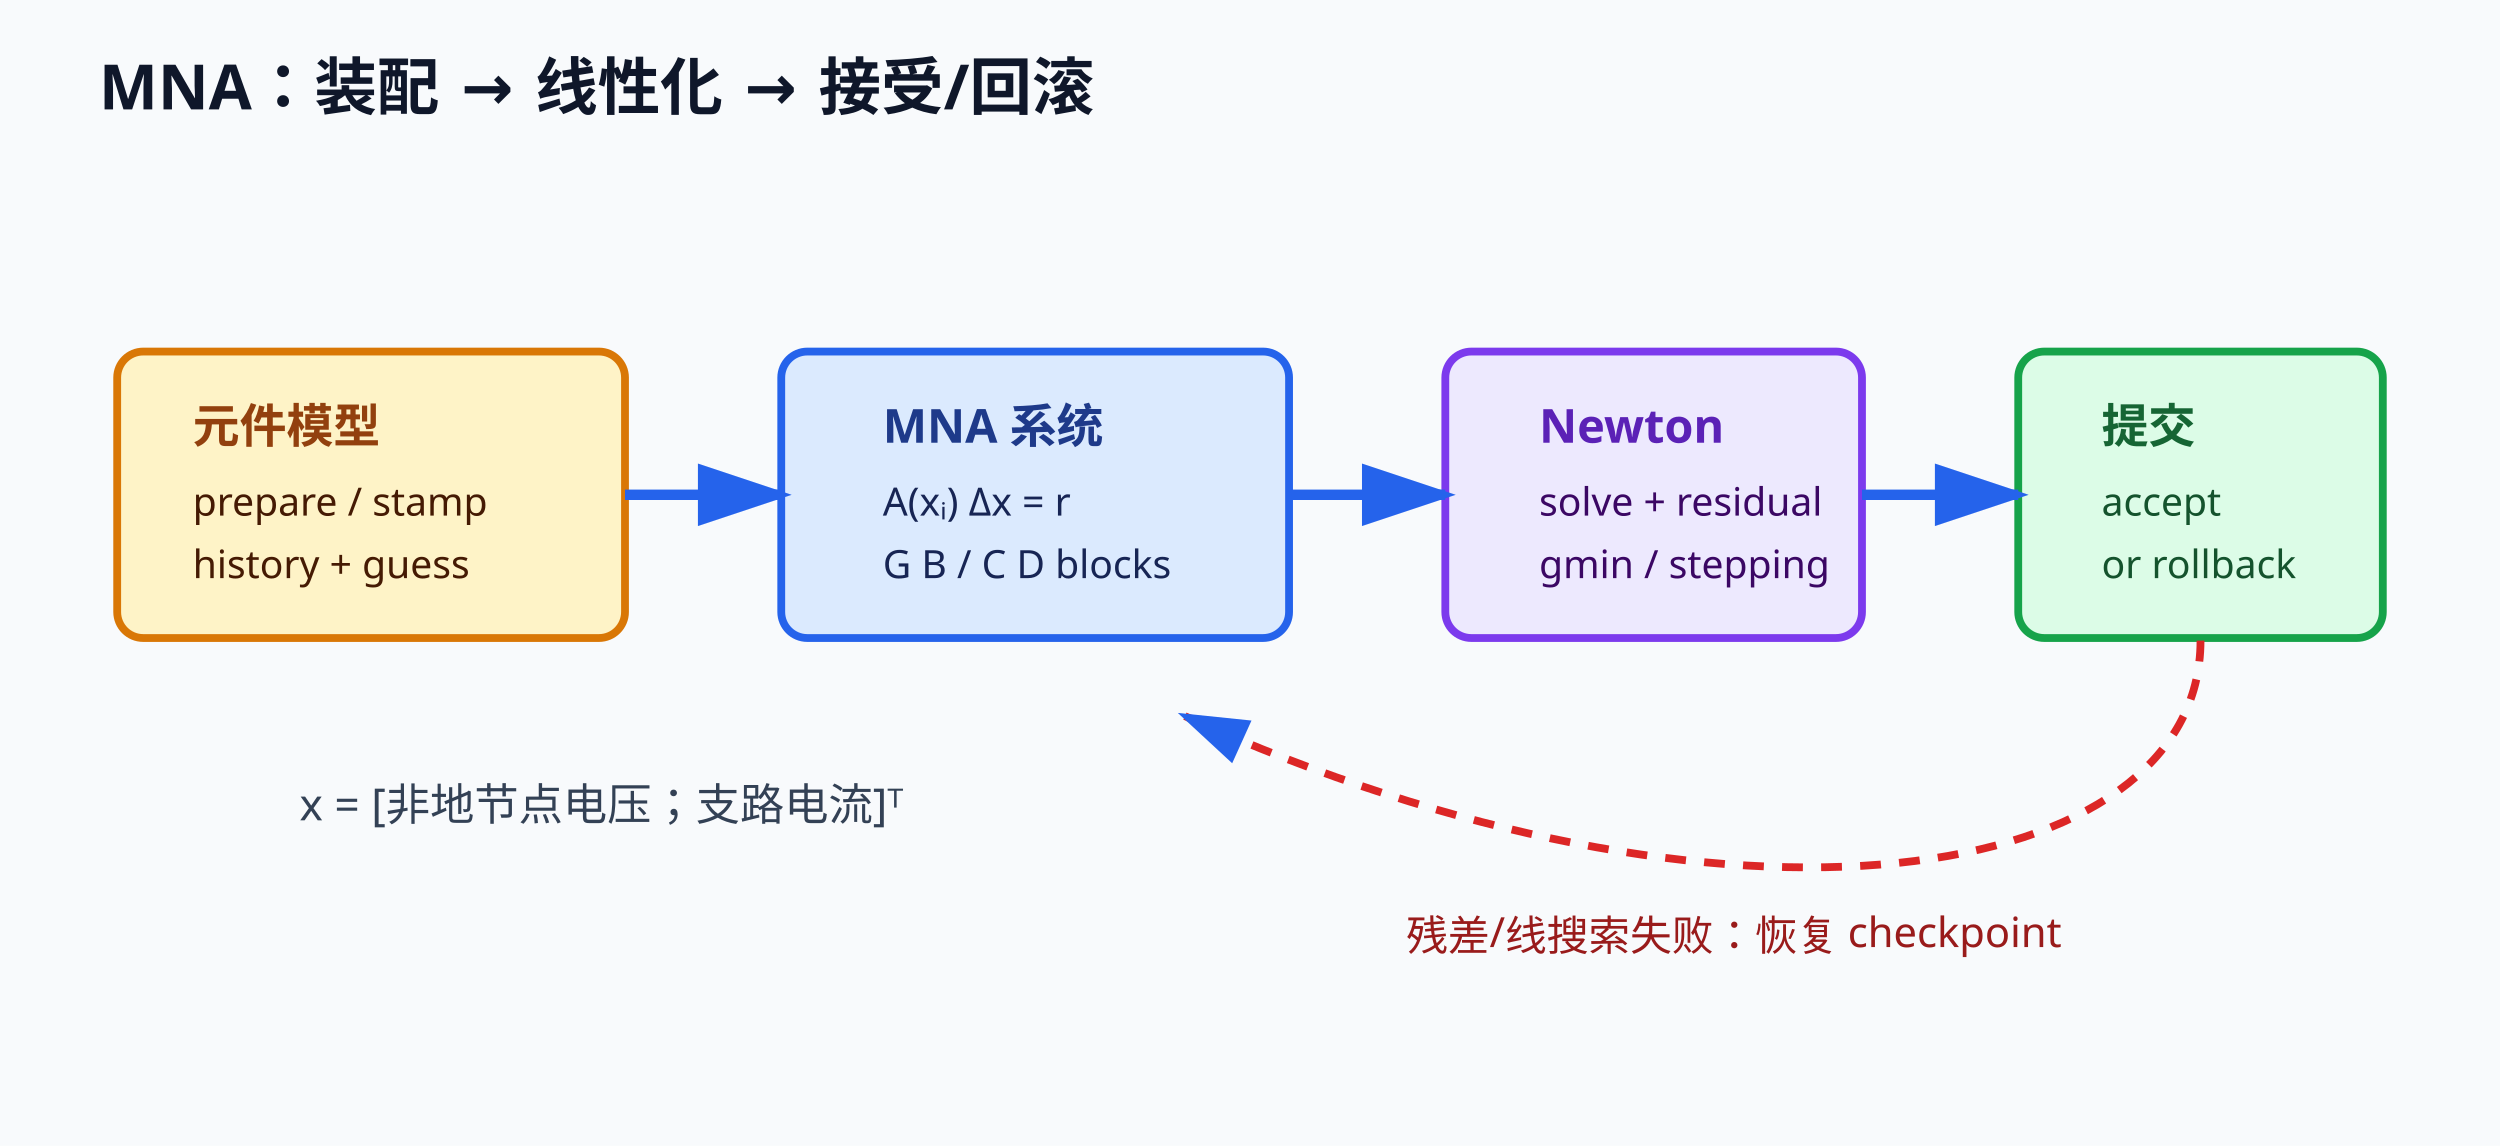
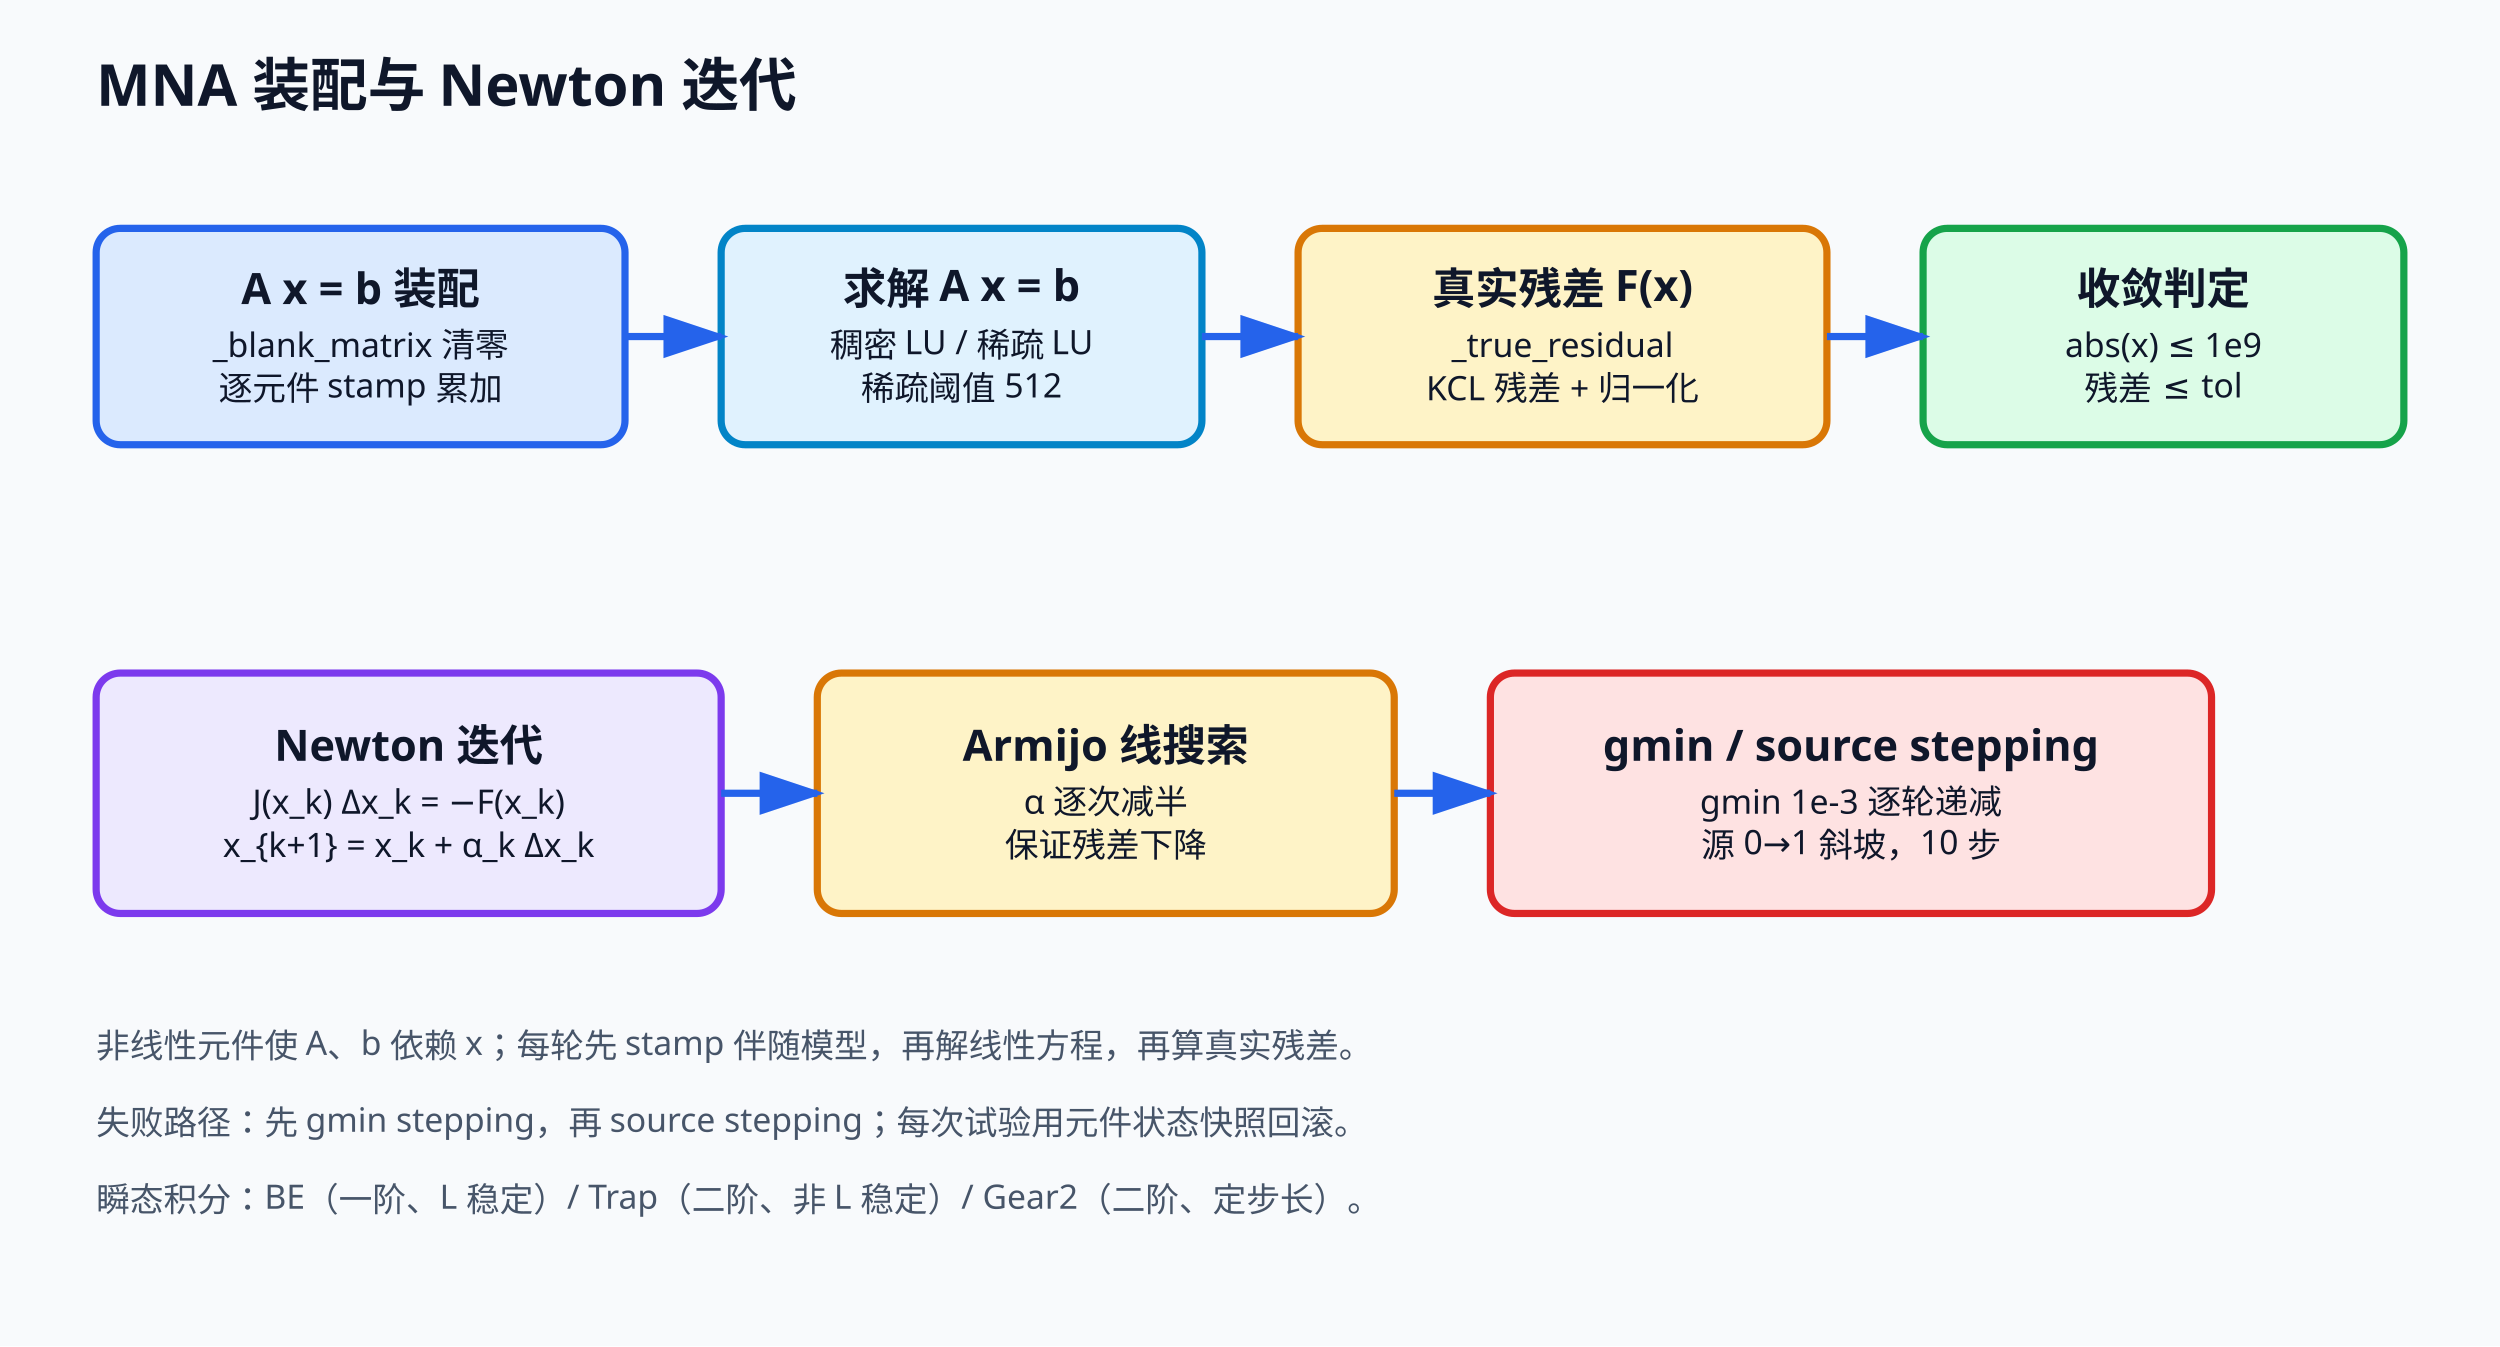
- <svg xmlns="http://www.w3.org/2000/svg" width="960" height="440" viewBox="0 0 960 440" role="img" aria-labelledby="title desc">
+ <svg xmlns="http://www.w3.org/2000/svg" width="1040" height="560" viewBox="0 0 1040 560" role="img" aria-labelledby="title desc">
  <defs>
    <marker id="arrow" markerWidth="10" markerHeight="10" refX="8" refY="3" orient="auto">
      <path d="M0,0 L0,6 L9,3 z" fill="#2563eb" />
    </marker>
  </defs>
-   <rect width="960" height="440" fill="#f8fafc" />
-   <text x="38" y="42" font-family="sans-serif" font-size="24" font-weight="700" fill="#0f172a">MNA：装配 → 线性化 → 接受/回滚</text>
+   <rect width="1040" height="560" fill="#f8fafc" />
+   <text x="40" y="44" font-family="sans-serif" font-size="24" font-weight="700" fill="#0f172a">MNA 装配与 Newton 迭代</text>
  <g font-family="sans-serif">
-     <rect x="45" y="135" width="195" height="110" rx="10" fill="#fef3c7" stroke="#d97706" stroke-width="3" />
-     <text x="74" y="170" font-size="18" font-weight="700" fill="#92400e">元件模型</text>
-     <text x="74" y="198" font-size="15" fill="#451a03">prepare / stamp</text>
-     <text x="74" y="222" font-size="15" fill="#451a03">history + guess</text>
-     <rect x="300" y="135" width="195" height="110" rx="10" fill="#dbeafe" stroke="#2563eb" stroke-width="3" />
-     <text x="339" y="170" font-size="18" font-weight="700" fill="#1e3a8a">MNA 系统</text>
-     <text x="339" y="198" font-size="15" fill="#172554">A(xᵢ) Δx = r</text>
-     <text x="339" y="222" font-size="15" fill="#172554">G B / C D blocks</text>
-     <rect x="555" y="135" width="160" height="110" rx="10" fill="#ede9fe" stroke="#7c3aed" stroke-width="3" />
-     <text x="591" y="170" font-size="18" font-weight="700" fill="#5b21b6">Newton</text>
-     <text x="591" y="198" font-size="15" fill="#3b0764">solve + residual</text>
-     <text x="591" y="222" font-size="15" fill="#3b0764">gmin / stepping</text>
-     <rect x="775" y="135" width="140" height="110" rx="10" fill="#dcfce7" stroke="#16a34a" stroke-width="3" />
-     <text x="807" y="170" font-size="18" font-weight="700" fill="#166534">提交</text>
-     <text x="807" y="198" font-size="15" fill="#14532d">accept</text>
-     <text x="807" y="222" font-size="15" fill="#14532d">or rollback</text>
-     <path d="M240 190 L300 190" stroke="#2563eb" stroke-width="4" marker-end="url(#arrow)" />
-     <path d="M495 190 L555 190" stroke="#2563eb" stroke-width="4" marker-end="url(#arrow)" />
-     <path d="M715 190 L775 190" stroke="#2563eb" stroke-width="4" marker-end="url(#arrow)" />
-     <path d="M845 246 C845 340 665 370 455 275" fill="none" stroke="#dc2626" stroke-width="3" stroke-dasharray="8 7" marker-end="url(#arrow)" />
-     <text x="540" y="365" font-size="16" fill="#991b1b">残差/线搜索失败：恢复 checkpoint</text>
-     <text x="115" y="315" font-size="17" fill="#334155">x = [非地节点电压；支路电流]ᵀ</text>
+     <rect x="40" y="95" width="220" height="90" rx="10" fill="#dbeafe" stroke="#2563eb" stroke-width="3" />
+     <text x="150.0" y="126.5" text-anchor="middle" font-size="18" font-weight="700" fill="#0f172a">A x = b 装配</text>
+     <text x="150.0" y="148.5" text-anchor="middle" font-size="14" fill="#0f172a">_blank_matrix 清零</text>
+     <text x="150.0" y="166.5" text-anchor="middle" font-size="14" fill="#0f172a">逐元件 stamp 累加</text>
+     <rect x="300" y="95" width="200" height="90" rx="10" fill="#e0f2fe" stroke="#0284c7" stroke-width="3" />
+     <text x="400.0" y="126.5" text-anchor="middle" font-size="18" font-weight="700" fill="#0f172a">求解 A x = b</text>
+     <text x="400.0" y="148.5" text-anchor="middle" font-size="14" fill="#0f172a">稠密 LU / 稀疏 LU</text>
+     <text x="400.0" y="166.5" text-anchor="middle" font-size="14" fill="#0f172a">稀疏阈值 512</text>
+     <rect x="540" y="95" width="220" height="90" rx="10" fill="#fef3c7" stroke="#d97706" stroke-width="3" />
+     <text x="650.0" y="126.5" text-anchor="middle" font-size="18" font-weight="700" fill="#0f172a">真实残差 F(x)</text>
+     <text x="650.0" y="148.5" text-anchor="middle" font-size="14" fill="#0f172a">_true_residual</text>
+     <text x="650.0" y="166.5" text-anchor="middle" font-size="14" fill="#0f172a">KCL 残差 + 归一化</text>
+     <rect x="800" y="95" width="200" height="90" rx="10" fill="#dcfce7" stroke="#16a34a" stroke-width="3" />
+     <text x="900.0" y="126.5" text-anchor="middle" font-size="18" font-weight="700" fill="#0f172a">收敛判定</text>
+     <text x="900.0" y="148.5" text-anchor="middle" font-size="14" fill="#0f172a">abs(x) ≤ 1e9</text>
+     <text x="900.0" y="166.5" text-anchor="middle" font-size="14" fill="#0f172a">残差 ≤ tol</text>
+     <line x1="260" y1="140" x2="300" y2="140" stroke="#2563eb" stroke-width="3" marker-end="url(#arrow)" />
+     <line x1="500" y1="140" x2="540" y2="140" stroke="#2563eb" stroke-width="3" marker-end="url(#arrow)" />
+     <line x1="760" y1="140" x2="800" y2="140" stroke="#2563eb" stroke-width="3" marker-end="url(#arrow)" />
+     <rect x="40" y="280" width="260" height="100" rx="10" fill="#ede9fe" stroke="#7c3aed" stroke-width="3" />
+     <text x="170.0" y="316.5" text-anchor="middle" font-size="18" font-weight="700" fill="#0f172a">Newton 迭代</text>
+     <text x="170.0" y="338.5" text-anchor="middle" font-size="14" fill="#0f172a">J(x_k) Δx_k = −F(x_k)</text>
+     <text x="170.0" y="356.5" text-anchor="middle" font-size="14" fill="#0f172a">x_{k+1} = x_k + α_k Δx_k</text>
+     <rect x="340" y="280" width="240" height="100" rx="10" fill="#fef3c7" stroke="#d97706" stroke-width="3" />
+     <text x="460.0" y="316.5" text-anchor="middle" font-size="18" font-weight="700" fill="#0f172a">Armijo 线搜索</text>
+     <text x="460.0" y="338.5" text-anchor="middle" font-size="14" fill="#0f172a">α 逐次减半</text>
+     <text x="460.0" y="356.5" text-anchor="middle" font-size="14" fill="#0f172a">保证残差下降</text>
+     <rect x="620" y="280" width="300" height="100" rx="10" fill="#fee2e2" stroke="#dc2626" stroke-width="3" />
+     <text x="770.0" y="316.5" text-anchor="middle" font-size="18" font-weight="700" fill="#0f172a">gmin / source stepping</text>
+     <text x="770.0" y="338.5" text-anchor="middle" font-size="14" fill="#0f172a">gmin 1e-3 逐轮递减</text>
+     <text x="770.0" y="356.5" text-anchor="middle" font-size="14" fill="#0f172a">源 0→1 斜坡，10 步</text>
+     <line x1="300" y1="330" x2="340" y2="330" stroke="#2563eb" stroke-width="3" marker-end="url(#arrow)" />
+     <line x1="580" y1="330" x2="620" y2="330" stroke="#2563eb" stroke-width="3" marker-end="url(#arrow)" />
+     <text x="40" y="440" text-anchor="start" font-size="14" fill="#475569">非线性元件使 A、b 依赖 x；每轮先 stamp 伴随模型，再解线性方程，再算真实残差。</text>
+     <text x="40" y="472" text-anchor="start" font-size="14" fill="#475569">失败路径：先 gmin stepping，再 source stepping；每次试验用元件状态快照回滚。</text>
+     <text x="40" y="504" text-anchor="start" font-size="14" fill="#475569">瞬态积分：BE（一阶、L 稳定）/ Trap（二阶、非 L 稳定）/ Gear2（二阶、定步长）。</text>
  </g>
</svg>
